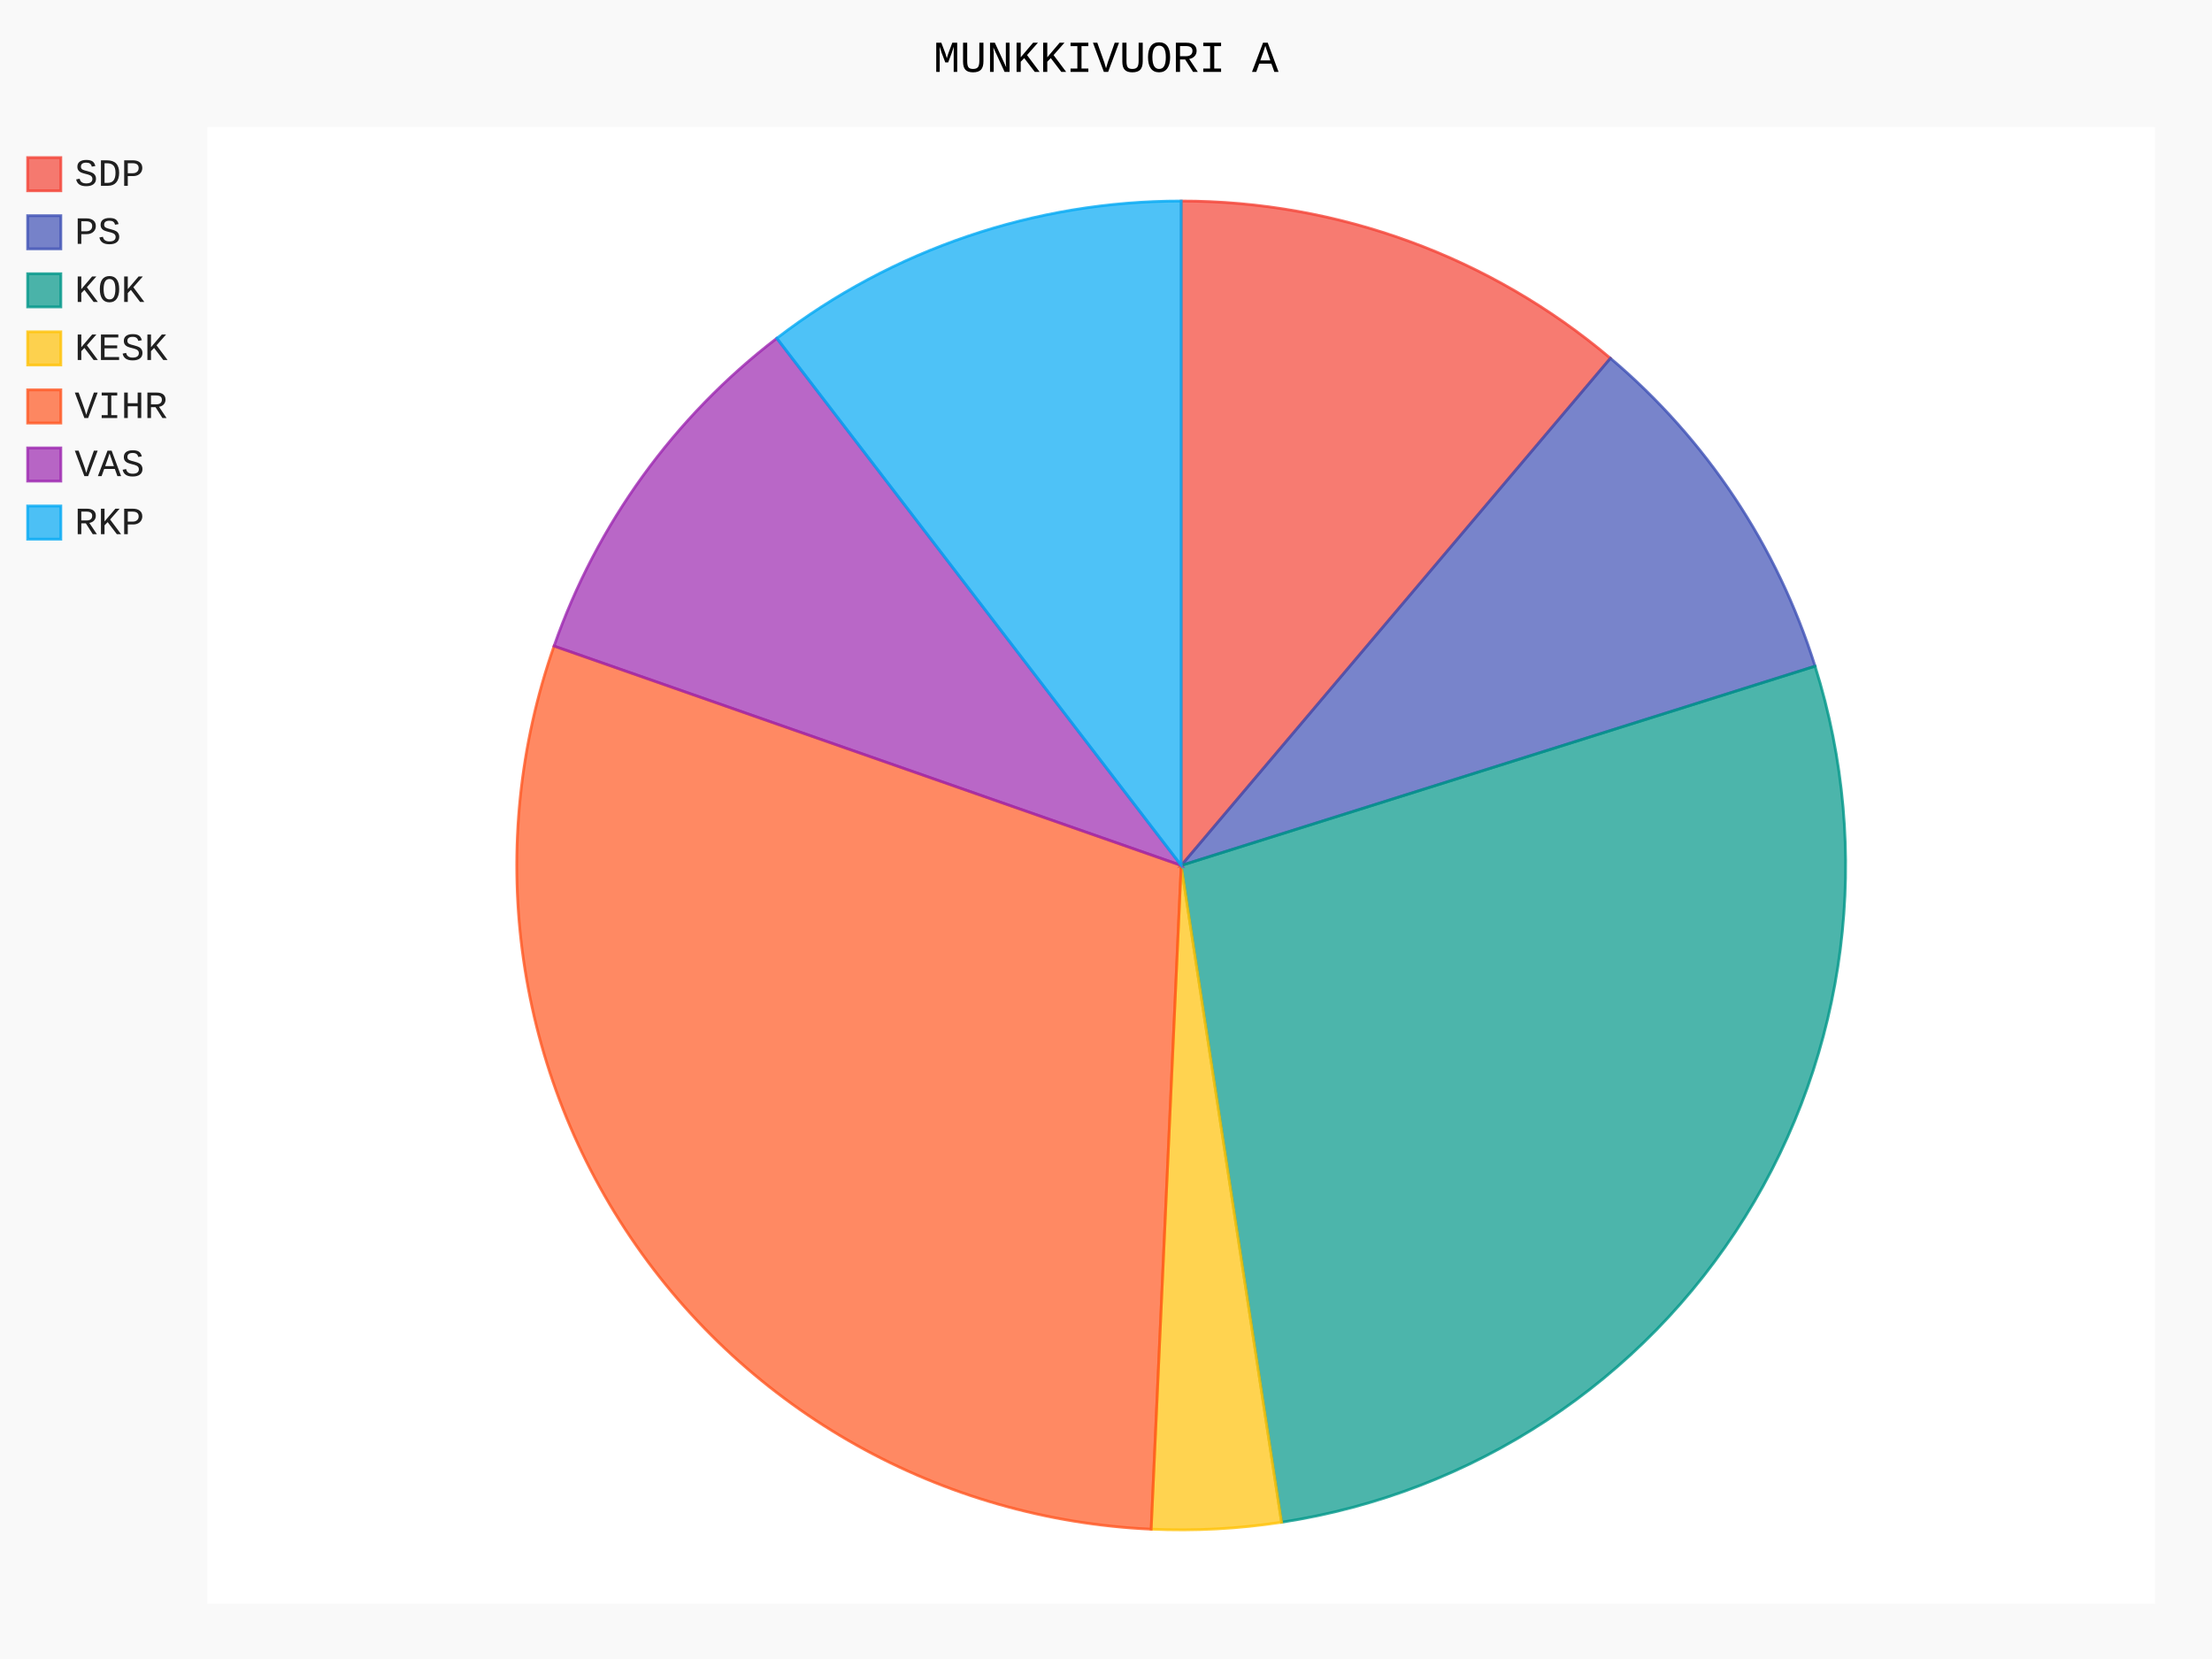
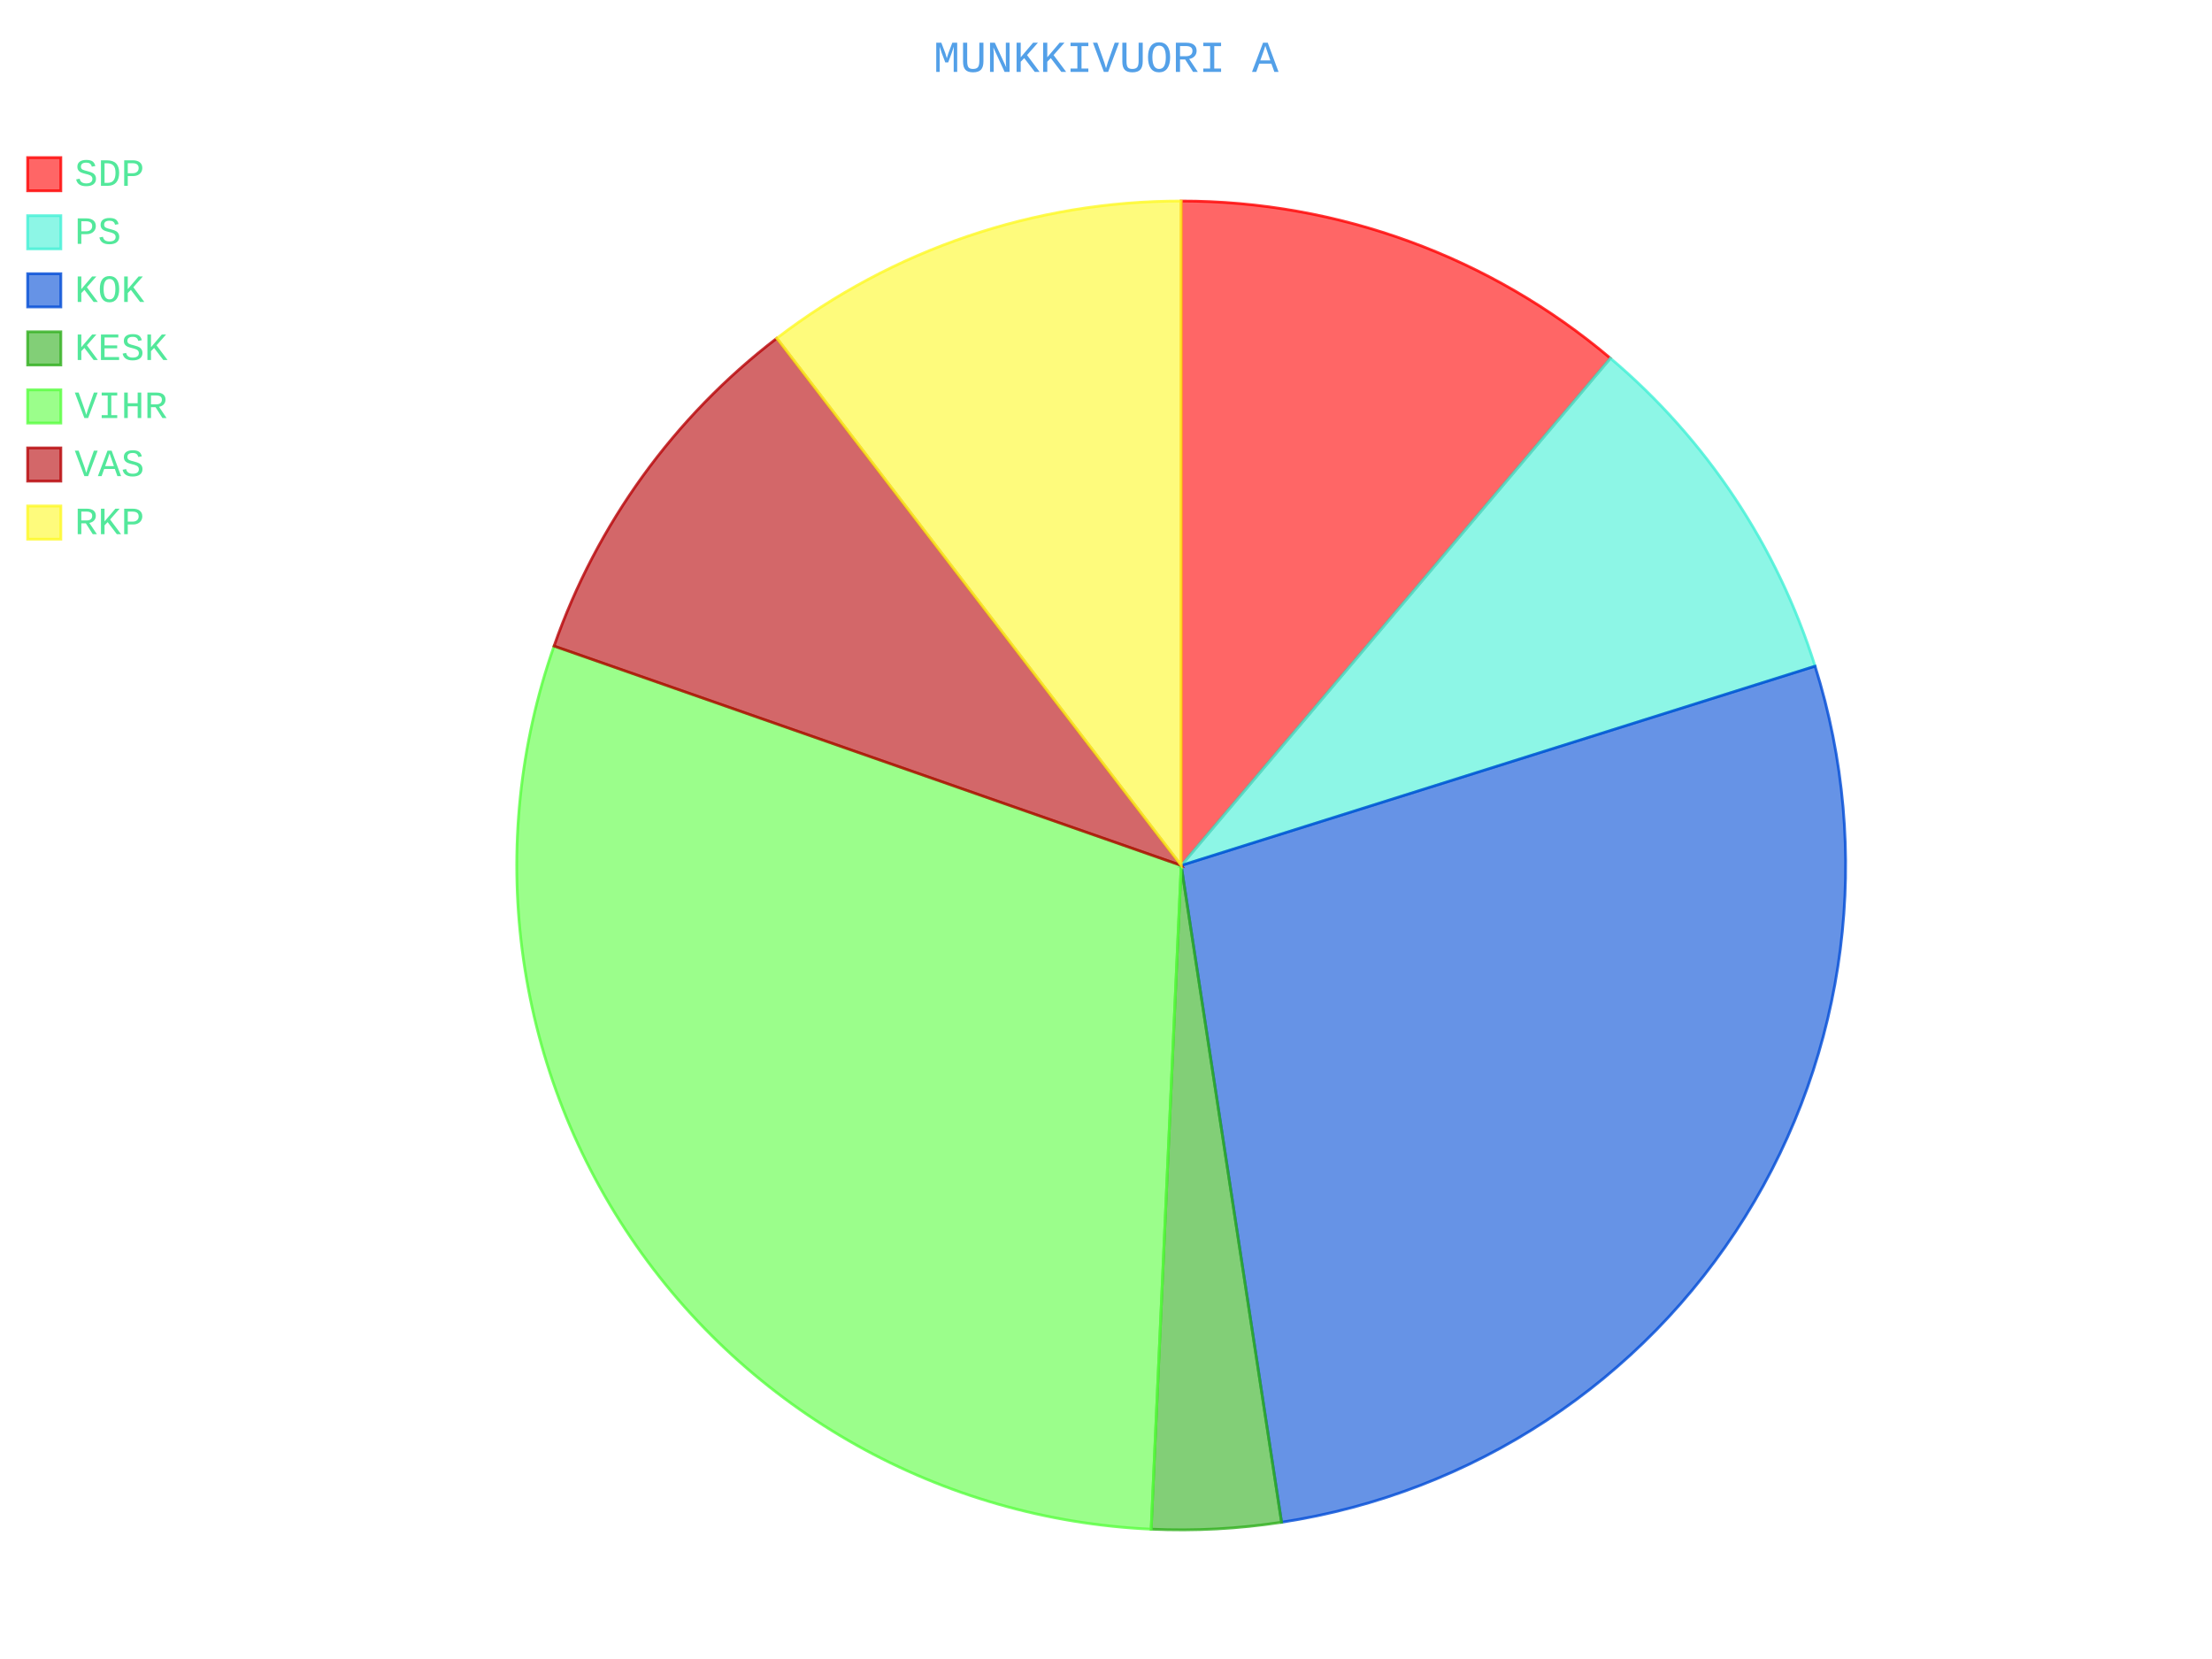
- <svg xmlns="http://www.w3.org/2000/svg" class="pygal-chart" id="chart-0bc070c5-f113-4a8c-9889-17d3d73b7763" viewBox="0 0 800 600">
+ <svg xmlns="http://www.w3.org/2000/svg" class="pygal-chart" id="chart-1c601926-ac68-499b-b3f4-816146a3a880" viewBox="0 0 800 600">
  <defs>
-     <style type="text/css">#chart-0bc070c5-f113-4a8c-9889-17d3d73b7763{-webkit-user-select:none;-webkit-font-smoothing:antialiased;font-family:Consolas,"Liberation Mono",Menlo,Courier,monospace}#chart-0bc070c5-f113-4a8c-9889-17d3d73b7763 .title{font-family:Consolas,"Liberation Mono",Menlo,Courier,monospace;font-size:16px}#chart-0bc070c5-f113-4a8c-9889-17d3d73b7763 .legends .legend text{font-family:Consolas,"Liberation Mono",Menlo,Courier,monospace;font-size:14px}#chart-0bc070c5-f113-4a8c-9889-17d3d73b7763 .axis text{font-family:Consolas,"Liberation Mono",Menlo,Courier,monospace;font-size:10px}#chart-0bc070c5-f113-4a8c-9889-17d3d73b7763 .axis text.major{font-family:Consolas,"Liberation Mono",Menlo,Courier,monospace;font-size:10px}#chart-0bc070c5-f113-4a8c-9889-17d3d73b7763 .text-overlay text.value{font-family:Consolas,"Liberation Mono",Menlo,Courier,monospace;font-size:16px}#chart-0bc070c5-f113-4a8c-9889-17d3d73b7763 .text-overlay text.label{font-family:Consolas,"Liberation Mono",Menlo,Courier,monospace;font-size:10px}#chart-0bc070c5-f113-4a8c-9889-17d3d73b7763 .tooltip{font-family:Consolas,"Liberation Mono",Menlo,Courier,monospace;font-size:14px}#chart-0bc070c5-f113-4a8c-9889-17d3d73b7763 text.no_data{font-family:Consolas,"Liberation Mono",Menlo,Courier,monospace;font-size:64px}
- #chart-0bc070c5-f113-4a8c-9889-17d3d73b7763{background-color:rgba(249,249,249,1)}#chart-0bc070c5-f113-4a8c-9889-17d3d73b7763 path,#chart-0bc070c5-f113-4a8c-9889-17d3d73b7763 line,#chart-0bc070c5-f113-4a8c-9889-17d3d73b7763 rect,#chart-0bc070c5-f113-4a8c-9889-17d3d73b7763 circle{-webkit-transition:150ms;-moz-transition:150ms;transition:150ms}#chart-0bc070c5-f113-4a8c-9889-17d3d73b7763 .graph &gt; .background{fill:rgba(249,249,249,1)}#chart-0bc070c5-f113-4a8c-9889-17d3d73b7763 .plot &gt; .background{fill:rgba(255,255,255,1)}#chart-0bc070c5-f113-4a8c-9889-17d3d73b7763 .graph{fill:rgba(0,0,0,.87)}#chart-0bc070c5-f113-4a8c-9889-17d3d73b7763 text.no_data{fill:rgba(0,0,0,1)}#chart-0bc070c5-f113-4a8c-9889-17d3d73b7763 .title{fill:rgba(0,0,0,1)}#chart-0bc070c5-f113-4a8c-9889-17d3d73b7763 .legends .legend text{fill:rgba(0,0,0,.87)}#chart-0bc070c5-f113-4a8c-9889-17d3d73b7763 .legends .legend:hover text{fill:rgba(0,0,0,1)}#chart-0bc070c5-f113-4a8c-9889-17d3d73b7763 .axis .line{stroke:rgba(0,0,0,1)}#chart-0bc070c5-f113-4a8c-9889-17d3d73b7763 .axis .guide.line{stroke:rgba(0,0,0,.54)}#chart-0bc070c5-f113-4a8c-9889-17d3d73b7763 .axis .major.line{stroke:rgba(0,0,0,.87)}#chart-0bc070c5-f113-4a8c-9889-17d3d73b7763 .axis text.major{fill:rgba(0,0,0,1)}#chart-0bc070c5-f113-4a8c-9889-17d3d73b7763 .axis.y .guides:hover .guide.line,#chart-0bc070c5-f113-4a8c-9889-17d3d73b7763 .line-graph .axis.x .guides:hover .guide.line,#chart-0bc070c5-f113-4a8c-9889-17d3d73b7763 .stackedline-graph .axis.x .guides:hover .guide.line,#chart-0bc070c5-f113-4a8c-9889-17d3d73b7763 .xy-graph .axis.x .guides:hover .guide.line{stroke:rgba(0,0,0,1)}#chart-0bc070c5-f113-4a8c-9889-17d3d73b7763 .axis .guides:hover text{fill:rgba(0,0,0,1)}#chart-0bc070c5-f113-4a8c-9889-17d3d73b7763 .reactive{fill-opacity:.7;stroke-opacity:.8}#chart-0bc070c5-f113-4a8c-9889-17d3d73b7763 .ci{stroke:rgba(0,0,0,.87)}#chart-0bc070c5-f113-4a8c-9889-17d3d73b7763 .reactive.active,#chart-0bc070c5-f113-4a8c-9889-17d3d73b7763 .active .reactive{fill-opacity:.8;stroke-opacity:.9;stroke-width:4}#chart-0bc070c5-f113-4a8c-9889-17d3d73b7763 .ci .reactive.active{stroke-width:1.5}#chart-0bc070c5-f113-4a8c-9889-17d3d73b7763 .series text{fill:rgba(0,0,0,1)}#chart-0bc070c5-f113-4a8c-9889-17d3d73b7763 .tooltip rect{fill:rgba(255,255,255,1);stroke:rgba(0,0,0,1);-webkit-transition:opacity 150ms;-moz-transition:opacity 150ms;transition:opacity 150ms}#chart-0bc070c5-f113-4a8c-9889-17d3d73b7763 .tooltip .label{fill:rgba(0,0,0,.87)}#chart-0bc070c5-f113-4a8c-9889-17d3d73b7763 .tooltip .label{fill:rgba(0,0,0,.87)}#chart-0bc070c5-f113-4a8c-9889-17d3d73b7763 .tooltip .legend{font-size:.8em;fill:rgba(0,0,0,.54)}#chart-0bc070c5-f113-4a8c-9889-17d3d73b7763 .tooltip .x_label{font-size:.6em;fill:rgba(0,0,0,1)}#chart-0bc070c5-f113-4a8c-9889-17d3d73b7763 .tooltip .xlink{font-size:.5em;text-decoration:underline}#chart-0bc070c5-f113-4a8c-9889-17d3d73b7763 .tooltip .value{font-size:1.5em}#chart-0bc070c5-f113-4a8c-9889-17d3d73b7763 .bound{font-size:.5em}#chart-0bc070c5-f113-4a8c-9889-17d3d73b7763 .max-value{font-size:.75em;fill:rgba(0,0,0,.54)}#chart-0bc070c5-f113-4a8c-9889-17d3d73b7763 .map-element{fill:rgba(255,255,255,1);stroke:rgba(0,0,0,.54) !important}#chart-0bc070c5-f113-4a8c-9889-17d3d73b7763 .map-element .reactive{fill-opacity:inherit;stroke-opacity:inherit}#chart-0bc070c5-f113-4a8c-9889-17d3d73b7763 .color-0,#chart-0bc070c5-f113-4a8c-9889-17d3d73b7763 .color-0 a:visited{stroke:#F44336;fill:#F44336}#chart-0bc070c5-f113-4a8c-9889-17d3d73b7763 .color-1,#chart-0bc070c5-f113-4a8c-9889-17d3d73b7763 .color-1 a:visited{stroke:#3F51B5;fill:#3F51B5}#chart-0bc070c5-f113-4a8c-9889-17d3d73b7763 .color-2,#chart-0bc070c5-f113-4a8c-9889-17d3d73b7763 .color-2 a:visited{stroke:#009688;fill:#009688}#chart-0bc070c5-f113-4a8c-9889-17d3d73b7763 .color-3,#chart-0bc070c5-f113-4a8c-9889-17d3d73b7763 .color-3 a:visited{stroke:#FFC107;fill:#FFC107}#chart-0bc070c5-f113-4a8c-9889-17d3d73b7763 .color-4,#chart-0bc070c5-f113-4a8c-9889-17d3d73b7763 .color-4 a:visited{stroke:#FF5722;fill:#FF5722}#chart-0bc070c5-f113-4a8c-9889-17d3d73b7763 .color-5,#chart-0bc070c5-f113-4a8c-9889-17d3d73b7763 .color-5 a:visited{stroke:#9C27B0;fill:#9C27B0}#chart-0bc070c5-f113-4a8c-9889-17d3d73b7763 .color-6,#chart-0bc070c5-f113-4a8c-9889-17d3d73b7763 .color-6 a:visited{stroke:#03A9F4;fill:#03A9F4}#chart-0bc070c5-f113-4a8c-9889-17d3d73b7763 .text-overlay .color-0 text{fill:black}#chart-0bc070c5-f113-4a8c-9889-17d3d73b7763 .text-overlay .color-1 text{fill:black}#chart-0bc070c5-f113-4a8c-9889-17d3d73b7763 .text-overlay .color-2 text{fill:black}#chart-0bc070c5-f113-4a8c-9889-17d3d73b7763 .text-overlay .color-3 text{fill:black}#chart-0bc070c5-f113-4a8c-9889-17d3d73b7763 .text-overlay .color-4 text{fill:black}#chart-0bc070c5-f113-4a8c-9889-17d3d73b7763 .text-overlay .color-5 text{fill:black}#chart-0bc070c5-f113-4a8c-9889-17d3d73b7763 .text-overlay .color-6 text{fill:black}
- #chart-0bc070c5-f113-4a8c-9889-17d3d73b7763 text.no_data{text-anchor:middle}#chart-0bc070c5-f113-4a8c-9889-17d3d73b7763 .guide.line{fill:none}#chart-0bc070c5-f113-4a8c-9889-17d3d73b7763 .centered{text-anchor:middle}#chart-0bc070c5-f113-4a8c-9889-17d3d73b7763 .title{text-anchor:middle}#chart-0bc070c5-f113-4a8c-9889-17d3d73b7763 .legends .legend text{fill-opacity:1}#chart-0bc070c5-f113-4a8c-9889-17d3d73b7763 .axis.x text{text-anchor:middle}#chart-0bc070c5-f113-4a8c-9889-17d3d73b7763 .axis.x:not(.web) text[transform]{text-anchor:start}#chart-0bc070c5-f113-4a8c-9889-17d3d73b7763 .axis.x:not(.web) text[transform].backwards{text-anchor:end}#chart-0bc070c5-f113-4a8c-9889-17d3d73b7763 .axis.y text{text-anchor:end}#chart-0bc070c5-f113-4a8c-9889-17d3d73b7763 .axis.y text[transform].backwards{text-anchor:start}#chart-0bc070c5-f113-4a8c-9889-17d3d73b7763 .axis.y2 text{text-anchor:start}#chart-0bc070c5-f113-4a8c-9889-17d3d73b7763 .axis.y2 text[transform].backwards{text-anchor:end}#chart-0bc070c5-f113-4a8c-9889-17d3d73b7763 .axis .guide.line{stroke-dasharray:4,4}#chart-0bc070c5-f113-4a8c-9889-17d3d73b7763 .axis .major.guide.line{stroke-dasharray:6,6}#chart-0bc070c5-f113-4a8c-9889-17d3d73b7763 .horizontal .axis.y .guide.line,#chart-0bc070c5-f113-4a8c-9889-17d3d73b7763 .horizontal .axis.y2 .guide.line,#chart-0bc070c5-f113-4a8c-9889-17d3d73b7763 .vertical .axis.x .guide.line{opacity:0}#chart-0bc070c5-f113-4a8c-9889-17d3d73b7763 .horizontal .axis.always_show .guide.line,#chart-0bc070c5-f113-4a8c-9889-17d3d73b7763 .vertical .axis.always_show .guide.line{opacity:1 !important}#chart-0bc070c5-f113-4a8c-9889-17d3d73b7763 .axis.y .guides:hover .guide.line,#chart-0bc070c5-f113-4a8c-9889-17d3d73b7763 .axis.y2 .guides:hover .guide.line,#chart-0bc070c5-f113-4a8c-9889-17d3d73b7763 .axis.x .guides:hover .guide.line{opacity:1}#chart-0bc070c5-f113-4a8c-9889-17d3d73b7763 .axis .guides:hover text{opacity:1}#chart-0bc070c5-f113-4a8c-9889-17d3d73b7763 .nofill{fill:none}#chart-0bc070c5-f113-4a8c-9889-17d3d73b7763 .subtle-fill{fill-opacity:.2}#chart-0bc070c5-f113-4a8c-9889-17d3d73b7763 .dot{stroke-width:1px;fill-opacity:1}#chart-0bc070c5-f113-4a8c-9889-17d3d73b7763 .dot.active{stroke-width:5px}#chart-0bc070c5-f113-4a8c-9889-17d3d73b7763 .dot.negative{fill:transparent}#chart-0bc070c5-f113-4a8c-9889-17d3d73b7763 text,#chart-0bc070c5-f113-4a8c-9889-17d3d73b7763 tspan{stroke:none !important}#chart-0bc070c5-f113-4a8c-9889-17d3d73b7763 .series text.active{opacity:1}#chart-0bc070c5-f113-4a8c-9889-17d3d73b7763 .tooltip rect{fill-opacity:.95;stroke-width:.5}#chart-0bc070c5-f113-4a8c-9889-17d3d73b7763 .tooltip text{fill-opacity:1}#chart-0bc070c5-f113-4a8c-9889-17d3d73b7763 .showable{visibility:hidden}#chart-0bc070c5-f113-4a8c-9889-17d3d73b7763 .showable.shown{visibility:visible}#chart-0bc070c5-f113-4a8c-9889-17d3d73b7763 .gauge-background{fill:rgba(229,229,229,1);stroke:none}#chart-0bc070c5-f113-4a8c-9889-17d3d73b7763 .bg-lines{stroke:rgba(249,249,249,1);stroke-width:2px}</style>
+     <style type="text/css">#chart-1c601926-ac68-499b-b3f4-816146a3a880{-webkit-user-select:none;-webkit-font-smoothing:antialiased;font-family:Consolas,"Liberation Mono",Menlo,Courier,monospace}#chart-1c601926-ac68-499b-b3f4-816146a3a880 .title{font-family:Consolas,"Liberation Mono",Menlo,Courier,monospace;font-size:16px}#chart-1c601926-ac68-499b-b3f4-816146a3a880 .legends .legend text{font-family:Consolas,"Liberation Mono",Menlo,Courier,monospace;font-size:14px}#chart-1c601926-ac68-499b-b3f4-816146a3a880 .axis text{font-family:Consolas,"Liberation Mono",Menlo,Courier,monospace;font-size:10px}#chart-1c601926-ac68-499b-b3f4-816146a3a880 .axis text.major{font-family:Consolas,"Liberation Mono",Menlo,Courier,monospace;font-size:10px}#chart-1c601926-ac68-499b-b3f4-816146a3a880 .text-overlay text.value{font-family:Consolas,"Liberation Mono",Menlo,Courier,monospace;font-size:16px}#chart-1c601926-ac68-499b-b3f4-816146a3a880 .text-overlay text.label{font-family:Consolas,"Liberation Mono",Menlo,Courier,monospace;font-size:10px}#chart-1c601926-ac68-499b-b3f4-816146a3a880 .tooltip{font-family:Consolas,"Liberation Mono",Menlo,Courier,monospace;font-size:14px}#chart-1c601926-ac68-499b-b3f4-816146a3a880 text.no_data{font-family:Consolas,"Liberation Mono",Menlo,Courier,monospace;font-size:64px}
+ #chart-1c601926-ac68-499b-b3f4-816146a3a880{background-color:transparent}#chart-1c601926-ac68-499b-b3f4-816146a3a880 path,#chart-1c601926-ac68-499b-b3f4-816146a3a880 line,#chart-1c601926-ac68-499b-b3f4-816146a3a880 rect,#chart-1c601926-ac68-499b-b3f4-816146a3a880 circle{-webkit-transition:1000ms ease-in;-moz-transition:1000ms ease-in;transition:1000ms ease-in}#chart-1c601926-ac68-499b-b3f4-816146a3a880 .graph &gt; .background{fill:transparent}#chart-1c601926-ac68-499b-b3f4-816146a3a880 .plot &gt; .background{fill:transparent}#chart-1c601926-ac68-499b-b3f4-816146a3a880 .graph{fill:#53E89B}#chart-1c601926-ac68-499b-b3f4-816146a3a880 text.no_data{fill:#53A0E8}#chart-1c601926-ac68-499b-b3f4-816146a3a880 .title{fill:#53A0E8}#chart-1c601926-ac68-499b-b3f4-816146a3a880 .legends .legend text{fill:#53E89B}#chart-1c601926-ac68-499b-b3f4-816146a3a880 .legends .legend:hover text{fill:#53A0E8}#chart-1c601926-ac68-499b-b3f4-816146a3a880 .axis .line{stroke:#53A0E8}#chart-1c601926-ac68-499b-b3f4-816146a3a880 .axis .guide.line{stroke:#630C0D}#chart-1c601926-ac68-499b-b3f4-816146a3a880 .axis .major.line{stroke:#53E89B}#chart-1c601926-ac68-499b-b3f4-816146a3a880 .axis text.major{fill:#53A0E8}#chart-1c601926-ac68-499b-b3f4-816146a3a880 .axis.y .guides:hover .guide.line,#chart-1c601926-ac68-499b-b3f4-816146a3a880 .line-graph .axis.x .guides:hover .guide.line,#chart-1c601926-ac68-499b-b3f4-816146a3a880 .stackedline-graph .axis.x .guides:hover .guide.line,#chart-1c601926-ac68-499b-b3f4-816146a3a880 .xy-graph .axis.x .guides:hover .guide.line{stroke:#53A0E8}#chart-1c601926-ac68-499b-b3f4-816146a3a880 .axis .guides:hover text{fill:#53A0E8}#chart-1c601926-ac68-499b-b3f4-816146a3a880 .reactive{fill-opacity:.6;stroke-opacity:.8}#chart-1c601926-ac68-499b-b3f4-816146a3a880 .ci{stroke:#53E89B}#chart-1c601926-ac68-499b-b3f4-816146a3a880 .reactive.active,#chart-1c601926-ac68-499b-b3f4-816146a3a880 .active .reactive{fill-opacity:.9;stroke-opacity:.9;stroke-width:4}#chart-1c601926-ac68-499b-b3f4-816146a3a880 .ci .reactive.active{stroke-width:1.5}#chart-1c601926-ac68-499b-b3f4-816146a3a880 .series text{fill:#53A0E8}#chart-1c601926-ac68-499b-b3f4-816146a3a880 .tooltip rect{fill:transparent;stroke:#53A0E8;-webkit-transition:opacity 1000ms ease-in;-moz-transition:opacity 1000ms ease-in;transition:opacity 1000ms ease-in}#chart-1c601926-ac68-499b-b3f4-816146a3a880 .tooltip .label{fill:#53E89B}#chart-1c601926-ac68-499b-b3f4-816146a3a880 .tooltip .label{fill:#53E89B}#chart-1c601926-ac68-499b-b3f4-816146a3a880 .tooltip .legend{font-size:.8em;fill:#630C0D}#chart-1c601926-ac68-499b-b3f4-816146a3a880 .tooltip .x_label{font-size:.6em;fill:#53A0E8}#chart-1c601926-ac68-499b-b3f4-816146a3a880 .tooltip .xlink{font-size:.5em;text-decoration:underline}#chart-1c601926-ac68-499b-b3f4-816146a3a880 .tooltip .value{font-size:1.5em}#chart-1c601926-ac68-499b-b3f4-816146a3a880 .bound{font-size:.5em}#chart-1c601926-ac68-499b-b3f4-816146a3a880 .max-value{font-size:.75em;fill:#630C0D}#chart-1c601926-ac68-499b-b3f4-816146a3a880 .map-element{fill:transparent;stroke:#630C0D !important}#chart-1c601926-ac68-499b-b3f4-816146a3a880 .map-element .reactive{fill-opacity:inherit;stroke-opacity:inherit}#chart-1c601926-ac68-499b-b3f4-816146a3a880 .color-0,#chart-1c601926-ac68-499b-b3f4-816146a3a880 .color-0 a:visited{stroke:#ff0000;fill:#ff0000}#chart-1c601926-ac68-499b-b3f4-816146a3a880 .color-1,#chart-1c601926-ac68-499b-b3f4-816146a3a880 .color-1 a:visited{stroke:#42f0d6;fill:#42f0d6}#chart-1c601926-ac68-499b-b3f4-816146a3a880 .color-2,#chart-1c601926-ac68-499b-b3f4-816146a3a880 .color-2 a:visited{stroke:#004bd6;fill:#004bd6}#chart-1c601926-ac68-499b-b3f4-816146a3a880 .color-3,#chart-1c601926-ac68-499b-b3f4-816146a3a880 .color-3 a:visited{stroke:#30af1d;fill:#30af1d}#chart-1c601926-ac68-499b-b3f4-816146a3a880 .color-4,#chart-1c601926-ac68-499b-b3f4-816146a3a880 .color-4 a:visited{stroke:#58fd3f;fill:#58fd3f}#chart-1c601926-ac68-499b-b3f4-816146a3a880 .color-5,#chart-1c601926-ac68-499b-b3f4-816146a3a880 .color-5 a:visited{stroke:#b60205;fill:#b60205}#chart-1c601926-ac68-499b-b3f4-816146a3a880 .color-6,#chart-1c601926-ac68-499b-b3f4-816146a3a880 .color-6 a:visited{stroke:#fdf926;fill:#fdf926}#chart-1c601926-ac68-499b-b3f4-816146a3a880 .text-overlay .color-0 text{fill:black}#chart-1c601926-ac68-499b-b3f4-816146a3a880 .text-overlay .color-1 text{fill:black}#chart-1c601926-ac68-499b-b3f4-816146a3a880 .text-overlay .color-2 text{fill:black}#chart-1c601926-ac68-499b-b3f4-816146a3a880 .text-overlay .color-3 text{fill:black}#chart-1c601926-ac68-499b-b3f4-816146a3a880 .text-overlay .color-4 text{fill:black}#chart-1c601926-ac68-499b-b3f4-816146a3a880 .text-overlay .color-5 text{fill:black}#chart-1c601926-ac68-499b-b3f4-816146a3a880 .text-overlay .color-6 text{fill:black}
+ #chart-1c601926-ac68-499b-b3f4-816146a3a880 text.no_data{text-anchor:middle}#chart-1c601926-ac68-499b-b3f4-816146a3a880 .guide.line{fill:none}#chart-1c601926-ac68-499b-b3f4-816146a3a880 .centered{text-anchor:middle}#chart-1c601926-ac68-499b-b3f4-816146a3a880 .title{text-anchor:middle}#chart-1c601926-ac68-499b-b3f4-816146a3a880 .legends .legend text{fill-opacity:1}#chart-1c601926-ac68-499b-b3f4-816146a3a880 .axis.x text{text-anchor:middle}#chart-1c601926-ac68-499b-b3f4-816146a3a880 .axis.x:not(.web) text[transform]{text-anchor:start}#chart-1c601926-ac68-499b-b3f4-816146a3a880 .axis.x:not(.web) text[transform].backwards{text-anchor:end}#chart-1c601926-ac68-499b-b3f4-816146a3a880 .axis.y text{text-anchor:end}#chart-1c601926-ac68-499b-b3f4-816146a3a880 .axis.y text[transform].backwards{text-anchor:start}#chart-1c601926-ac68-499b-b3f4-816146a3a880 .axis.y2 text{text-anchor:start}#chart-1c601926-ac68-499b-b3f4-816146a3a880 .axis.y2 text[transform].backwards{text-anchor:end}#chart-1c601926-ac68-499b-b3f4-816146a3a880 .axis .guide.line{stroke-dasharray:4,4}#chart-1c601926-ac68-499b-b3f4-816146a3a880 .axis .major.guide.line{stroke-dasharray:6,6}#chart-1c601926-ac68-499b-b3f4-816146a3a880 .horizontal .axis.y .guide.line,#chart-1c601926-ac68-499b-b3f4-816146a3a880 .horizontal .axis.y2 .guide.line,#chart-1c601926-ac68-499b-b3f4-816146a3a880 .vertical .axis.x .guide.line{opacity:0}#chart-1c601926-ac68-499b-b3f4-816146a3a880 .horizontal .axis.always_show .guide.line,#chart-1c601926-ac68-499b-b3f4-816146a3a880 .vertical .axis.always_show .guide.line{opacity:1 !important}#chart-1c601926-ac68-499b-b3f4-816146a3a880 .axis.y .guides:hover .guide.line,#chart-1c601926-ac68-499b-b3f4-816146a3a880 .axis.y2 .guides:hover .guide.line,#chart-1c601926-ac68-499b-b3f4-816146a3a880 .axis.x .guides:hover .guide.line{opacity:1}#chart-1c601926-ac68-499b-b3f4-816146a3a880 .axis .guides:hover text{opacity:1}#chart-1c601926-ac68-499b-b3f4-816146a3a880 .nofill{fill:none}#chart-1c601926-ac68-499b-b3f4-816146a3a880 .subtle-fill{fill-opacity:.2}#chart-1c601926-ac68-499b-b3f4-816146a3a880 .dot{stroke-width:1px;fill-opacity:1}#chart-1c601926-ac68-499b-b3f4-816146a3a880 .dot.active{stroke-width:5px}#chart-1c601926-ac68-499b-b3f4-816146a3a880 .dot.negative{fill:transparent}#chart-1c601926-ac68-499b-b3f4-816146a3a880 text,#chart-1c601926-ac68-499b-b3f4-816146a3a880 tspan{stroke:none !important}#chart-1c601926-ac68-499b-b3f4-816146a3a880 .series text.active{opacity:1}#chart-1c601926-ac68-499b-b3f4-816146a3a880 .tooltip rect{fill-opacity:.95;stroke-width:.5}#chart-1c601926-ac68-499b-b3f4-816146a3a880 .tooltip text{fill-opacity:1}#chart-1c601926-ac68-499b-b3f4-816146a3a880 .showable{visibility:hidden}#chart-1c601926-ac68-499b-b3f4-816146a3a880 .showable.shown{visibility:visible}#chart-1c601926-ac68-499b-b3f4-816146a3a880 .gauge-background{fill:rgba(229,229,229,1);stroke:none}#chart-1c601926-ac68-499b-b3f4-816146a3a880 .bg-lines{stroke:transparent;stroke-width:2px}</style>
  </defs>
  <g class="graph pie-graph vertical">
    <rect class="background" height="600" width="800" x="0" y="0" />
    <g class="plot" transform="translate(75, 46)">
      <rect class="background" height="534" width="704.4" x="0" y="0" />
      <g class="series serie-0 color-0">
        <g class="slices">
          <g class="slice">
            <path class="slice reactive tooltip-trigger" d="M352.2 26.7 A240.3 240.3 0 0 1 507.422 83.56 L352.2 267 A0 0 0 0 0 352.2 267 z" />
          </g>
        </g>
      </g>
      <g class="series serie-1 color-1">
        <g class="slices">
          <g class="slice">
            <path class="slice reactive tooltip-trigger" d="M507.422 83.56 A240.3 240.3 0 0 1 581.44 194.935 L352.2 267 A0 0 0 0 0 352.2 267 z" />
          </g>
        </g>
      </g>
      <g class="series serie-2 color-2">
        <g class="slices">
          <g class="slice">
            <path class="slice reactive tooltip-trigger" d="M581.44 194.935 A240.3 240.3 0 0 1 388.496 504.543 L352.2 267 A0 0 0 0 0 352.2 267 z" />
          </g>
        </g>
      </g>
      <g class="series serie-3 color-3">
        <g class="slices">
          <g class="slice">
            <path class="slice reactive tooltip-trigger" d="M388.496 504.543 A240.3 240.3 0 0 1 341.337 507.054 L352.2 267 A0 0 0 0 0 352.2 267 z" />
          </g>
        </g>
      </g>
      <g class="series serie-4 color-4">
        <g class="slices">
          <g class="slice">
            <path class="slice reactive tooltip-trigger" d="M341.337 507.054 A240.3 240.3 0 0 1 125.377 187.655 L352.2 267 A0 0 0 0 0 352.2 267 z" />
          </g>
        </g>
      </g>
      <g class="series serie-5 color-5">
        <g class="slices">
          <g class="slice">
            <path class="slice reactive tooltip-trigger" d="M125.377 187.655 A240.3 240.3 0 0 1 205.936 76.341 L352.2 267 A0 0 0 0 0 352.2 267 z" />
          </g>
        </g>
      </g>
      <g class="series serie-6 color-6">
        <g class="slices">
          <g class="slice">
            <path class="slice reactive tooltip-trigger" d="M205.936 76.341 A240.3 240.3 0 0 1 352.2 26.7 L352.2 267 A0 0 0 0 0 352.2 267 z" />
          </g>
        </g>
      </g>
    </g>
    <g class="titles">
      <text class="title plot_title" x="400.0" y="26">MUNKKIVUORI A</text>
    </g>
    <g class="plot overlay" transform="translate(75, 46)">
      <g class="series serie-0 color-0" />
      <g class="series serie-1 color-1" />
      <g class="series serie-2 color-2" />
      <g class="series serie-3 color-3" />
      <g class="series serie-4 color-4" />
      <g class="series serie-5 color-5" />
      <g class="series serie-6 color-6" />
    </g>
    <g class="plot text-overlay" transform="translate(75, 46)">
      <g class="series serie-0 color-0" />
      <g class="series serie-1 color-1" />
      <g class="series serie-2 color-2" />
      <g class="series serie-3 color-3" />
      <g class="series serie-4 color-4" />
      <g class="series serie-5 color-5" />
      <g class="series serie-6 color-6" />
    </g>
    <g class="plot tooltip-overlay" transform="translate(75, 46)">
      <g class="tooltip" style="opacity: 0" transform="translate(0 0)">
        <rect class="tooltip-box" height="0" rx="0" ry="0" width="0" />
        <g class="text" />
      </g>
    </g>
    <g class="legends" transform="translate(10, 56)">
      <g class="legend reactive activate-serie" id="activate-serie-0">
        <rect class="color-0 reactive" height="12" width="12" x="0.0" y="1.0" />
        <text x="17.0" y="11.2">SDP</text>
      </g>
      <g class="legend reactive activate-serie" id="activate-serie-1">
        <rect class="color-1 reactive" height="12" width="12" x="0.0" y="22.0" />
        <text x="17.0" y="32.2">PS</text>
      </g>
      <g class="legend reactive activate-serie" id="activate-serie-2">
        <rect class="color-2 reactive" height="12" width="12" x="0.0" y="43.0" />
        <text x="17.0" y="53.2">KOK</text>
      </g>
      <g class="legend reactive activate-serie" id="activate-serie-3">
        <rect class="color-3 reactive" height="12" width="12" x="0.0" y="64.0" />
        <text x="17.0" y="74.2">KESK</text>
      </g>
      <g class="legend reactive activate-serie" id="activate-serie-4">
        <rect class="color-4 reactive" height="12" width="12" x="0.0" y="85.0" />
        <text x="17.0" y="95.2">VIHR</text>
      </g>
      <g class="legend reactive activate-serie" id="activate-serie-5">
        <rect class="color-5 reactive" height="12" width="12" x="0.0" y="106.0" />
        <text x="17.0" y="116.2">VAS</text>
      </g>
      <g class="legend reactive activate-serie" id="activate-serie-6">
        <rect class="color-6 reactive" height="12" width="12" x="0.0" y="127.0" />
        <text x="17.0" y="137.2">RKP</text>
      </g>
    </g>
    <g class="legends" transform="translate(790, 56)" />
  </g>
</svg>
